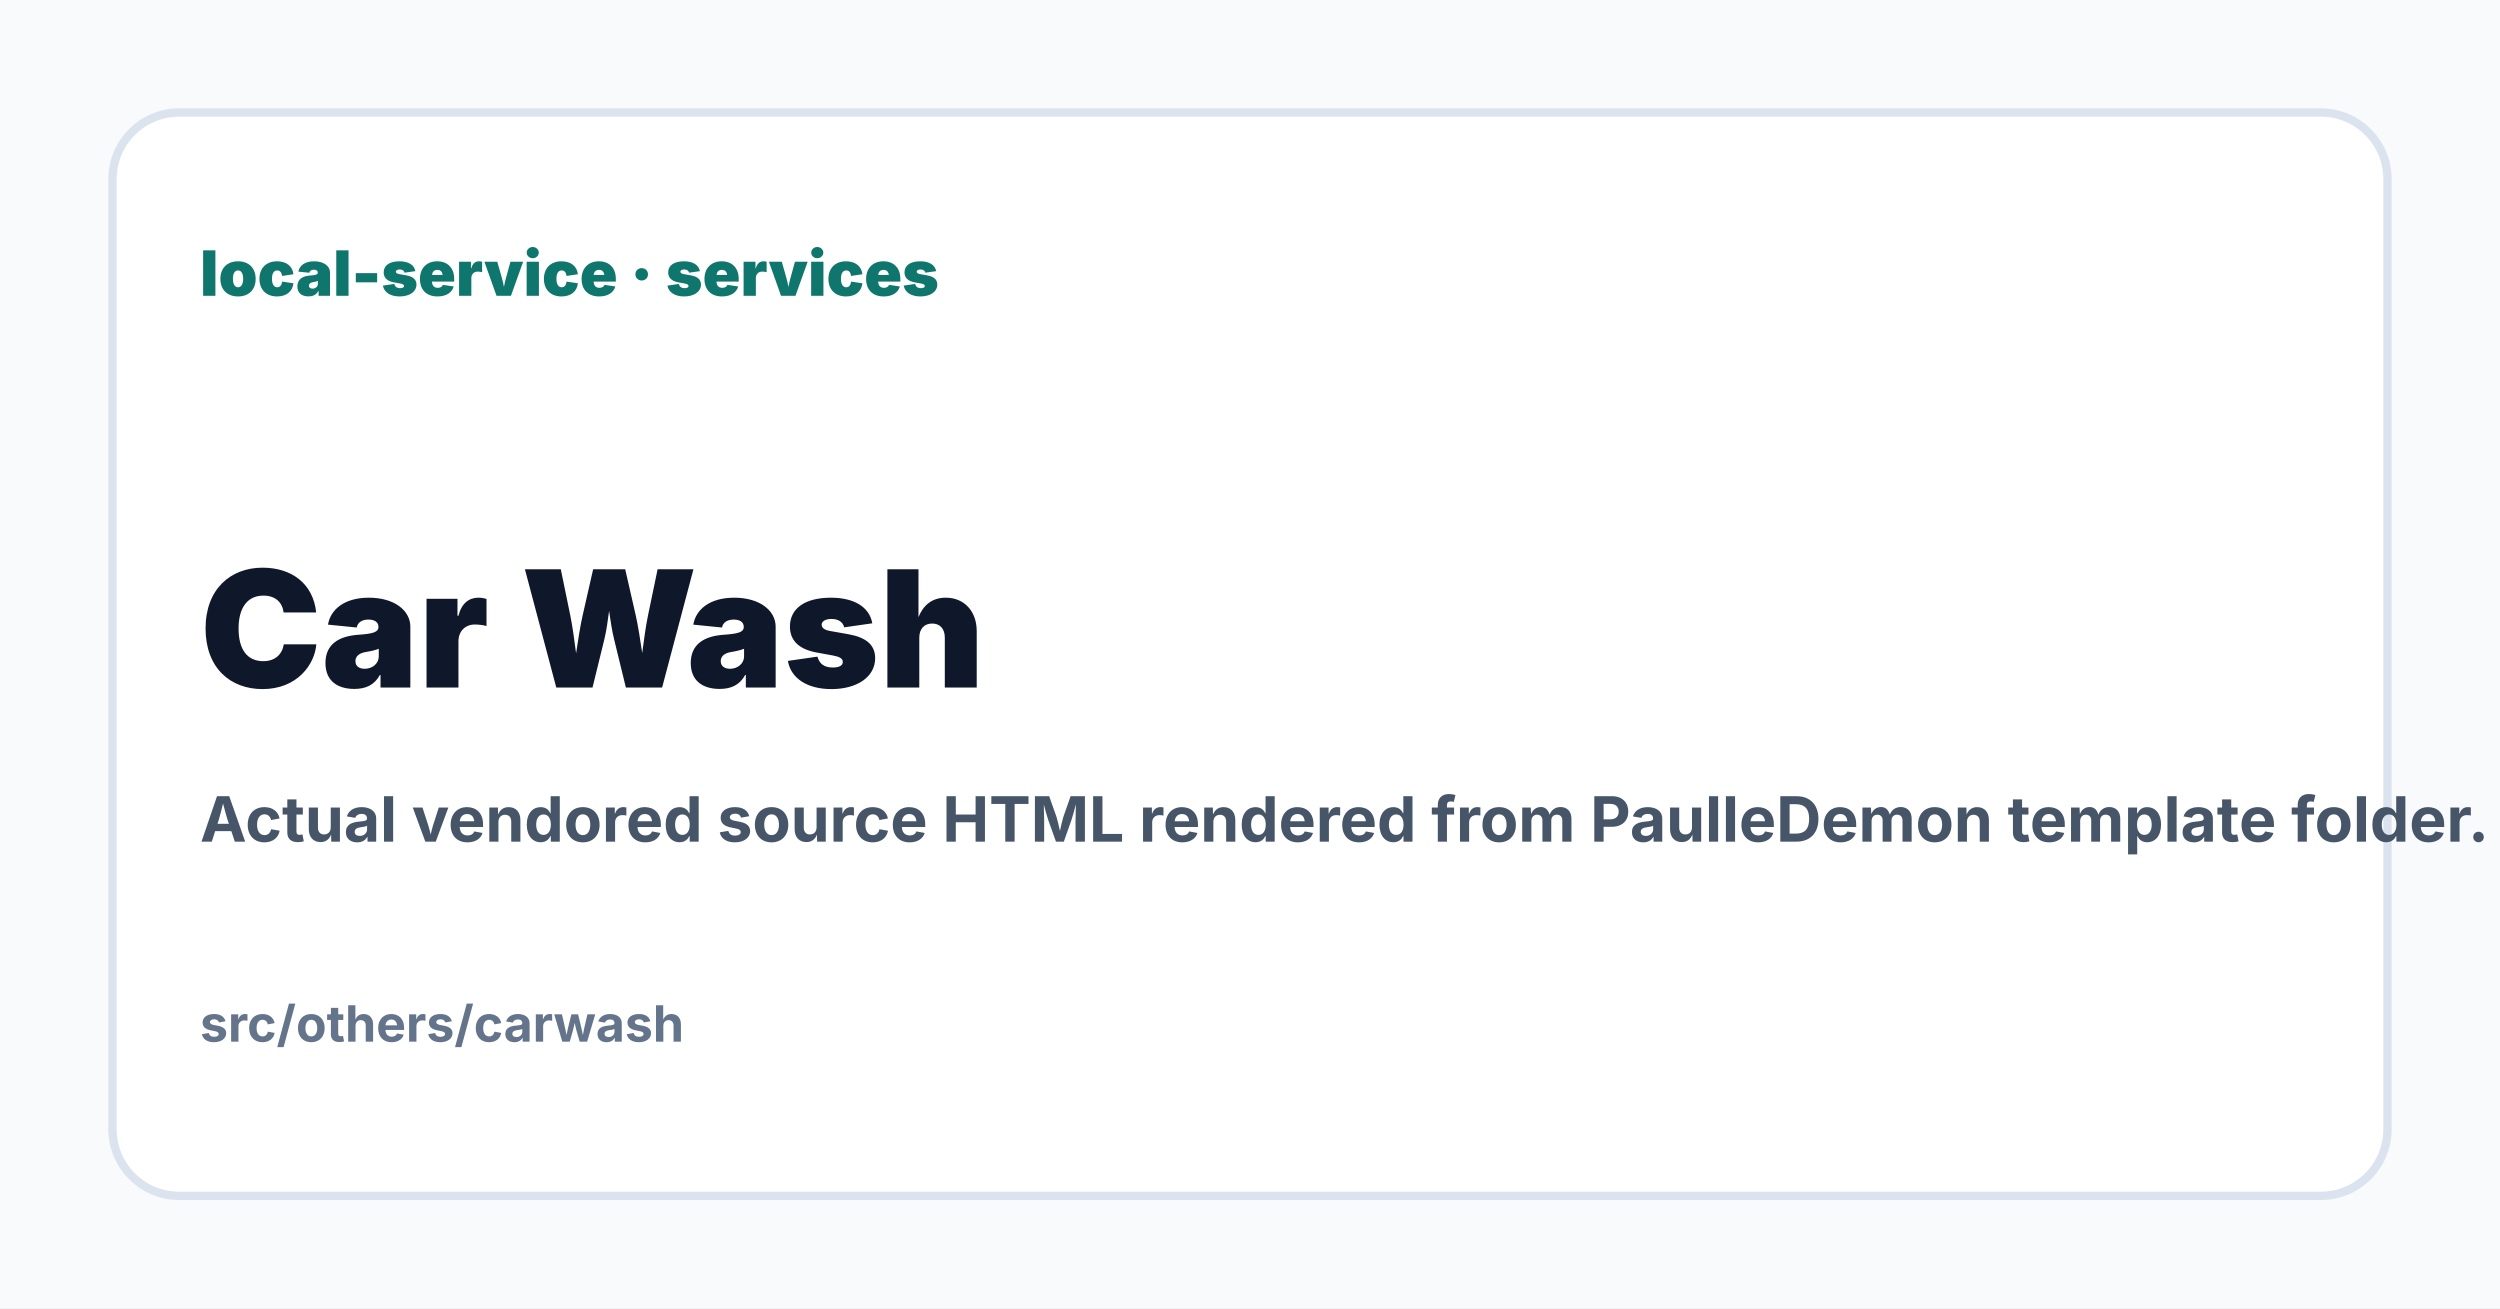
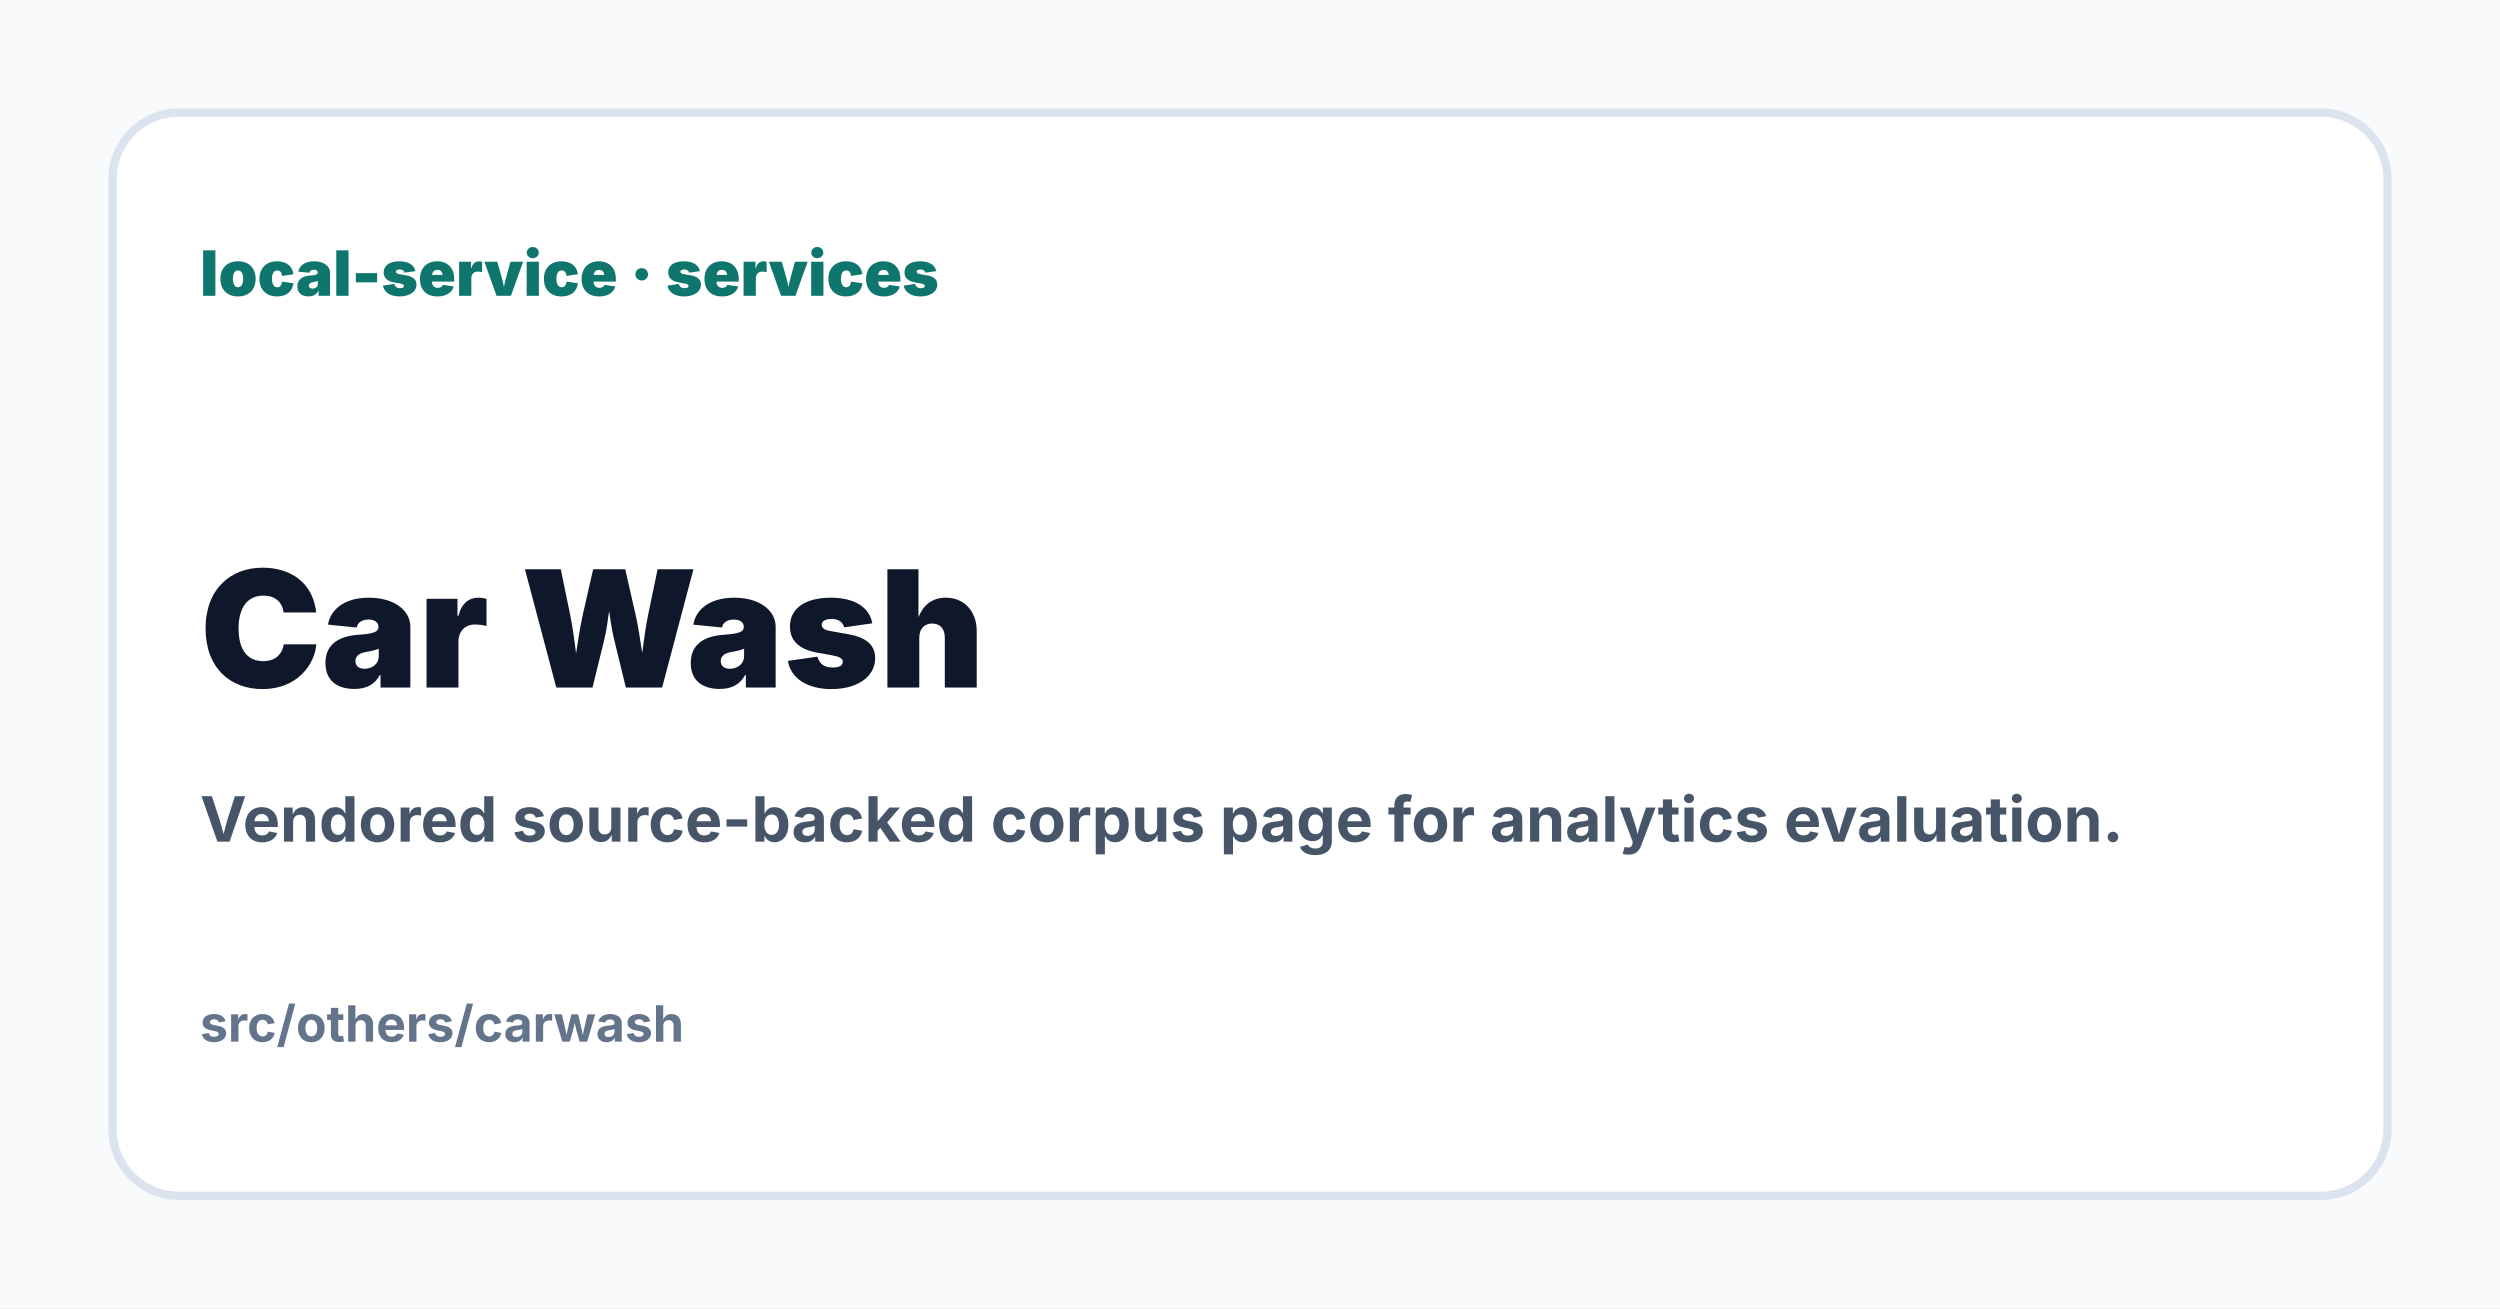
<svg xmlns="http://www.w3.org/2000/svg" width="1200" height="628" viewBox="0 0 1200 628" role="img" aria-label="Car Wash preview">
  <rect width="1200" height="628" fill="#f8fafc" />
  <rect x="54" y="54" width="1092" height="520" rx="32" fill="#ffffff" stroke="#dbe3ef" stroke-width="4" />
  <text x="96" y="142" fill="#0f766e" font-family="Inter, Arial, sans-serif" font-size="30" font-weight="850">local-service · services</text>
  <text x="96" y="330" fill="#0f172a" font-family="Inter, Arial, sans-serif" font-size="78" font-weight="900">Car Wash</text>
-   <text x="96" y="404" fill="#475569" font-family="Inter, Arial, sans-serif" font-size="30" font-weight="650">Actual vendored source HTML rendered from PaulleDemon template folder.</text>
+   <text x="96" y="404" fill="#475569" font-family="Inter, Arial, sans-serif" font-size="30" font-weight="650">Vendored source-backed corpus page for analytics evaluation.</text>
  <text x="96" y="500" fill="#64748b" font-family="Inter, Arial, sans-serif" font-size="24" font-weight="650">src/others/carwash</text>
</svg>
